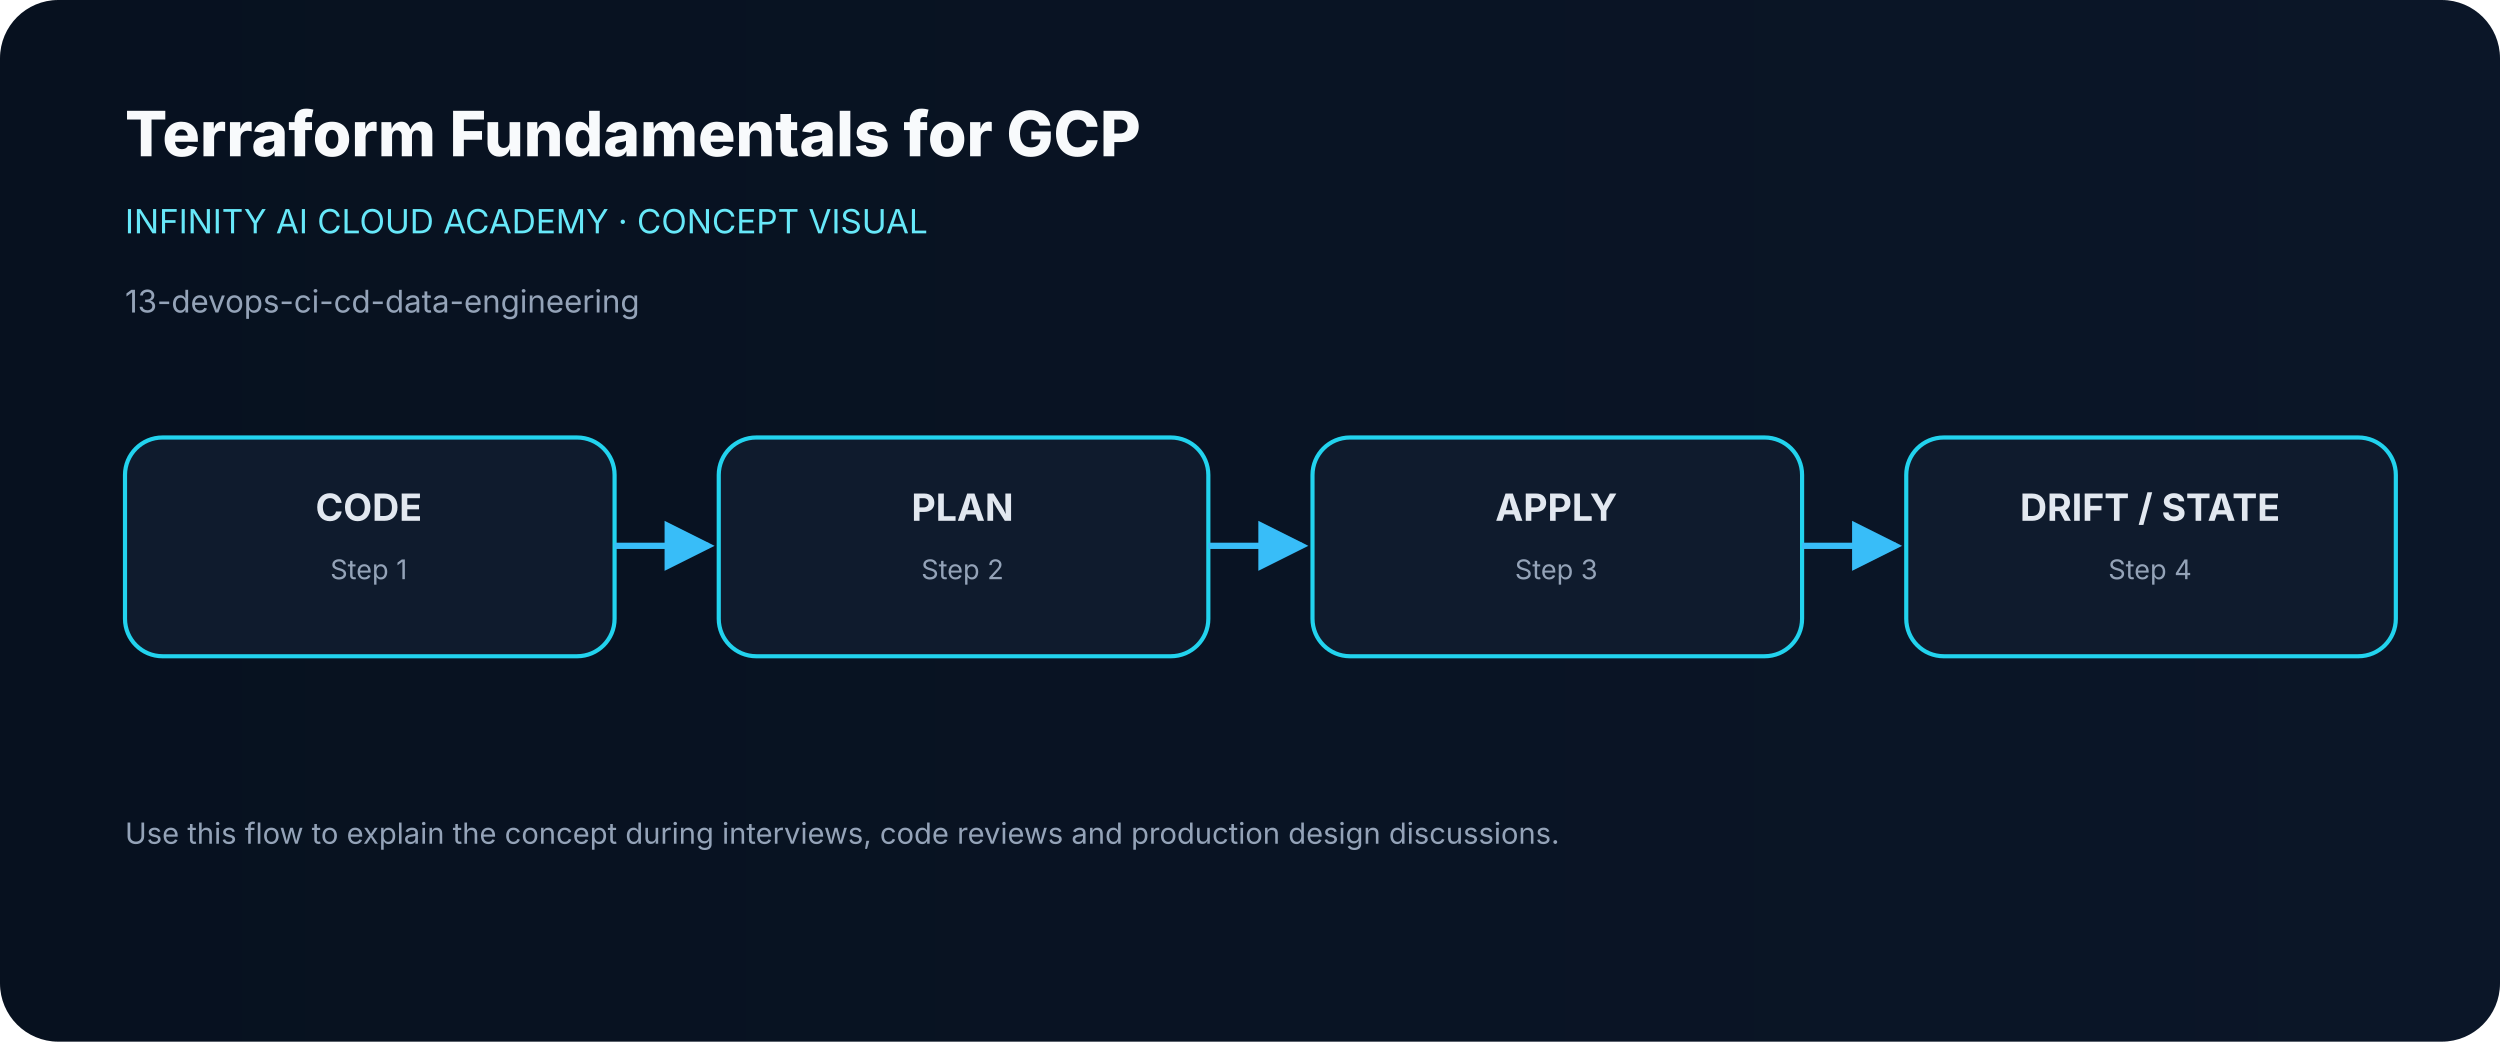
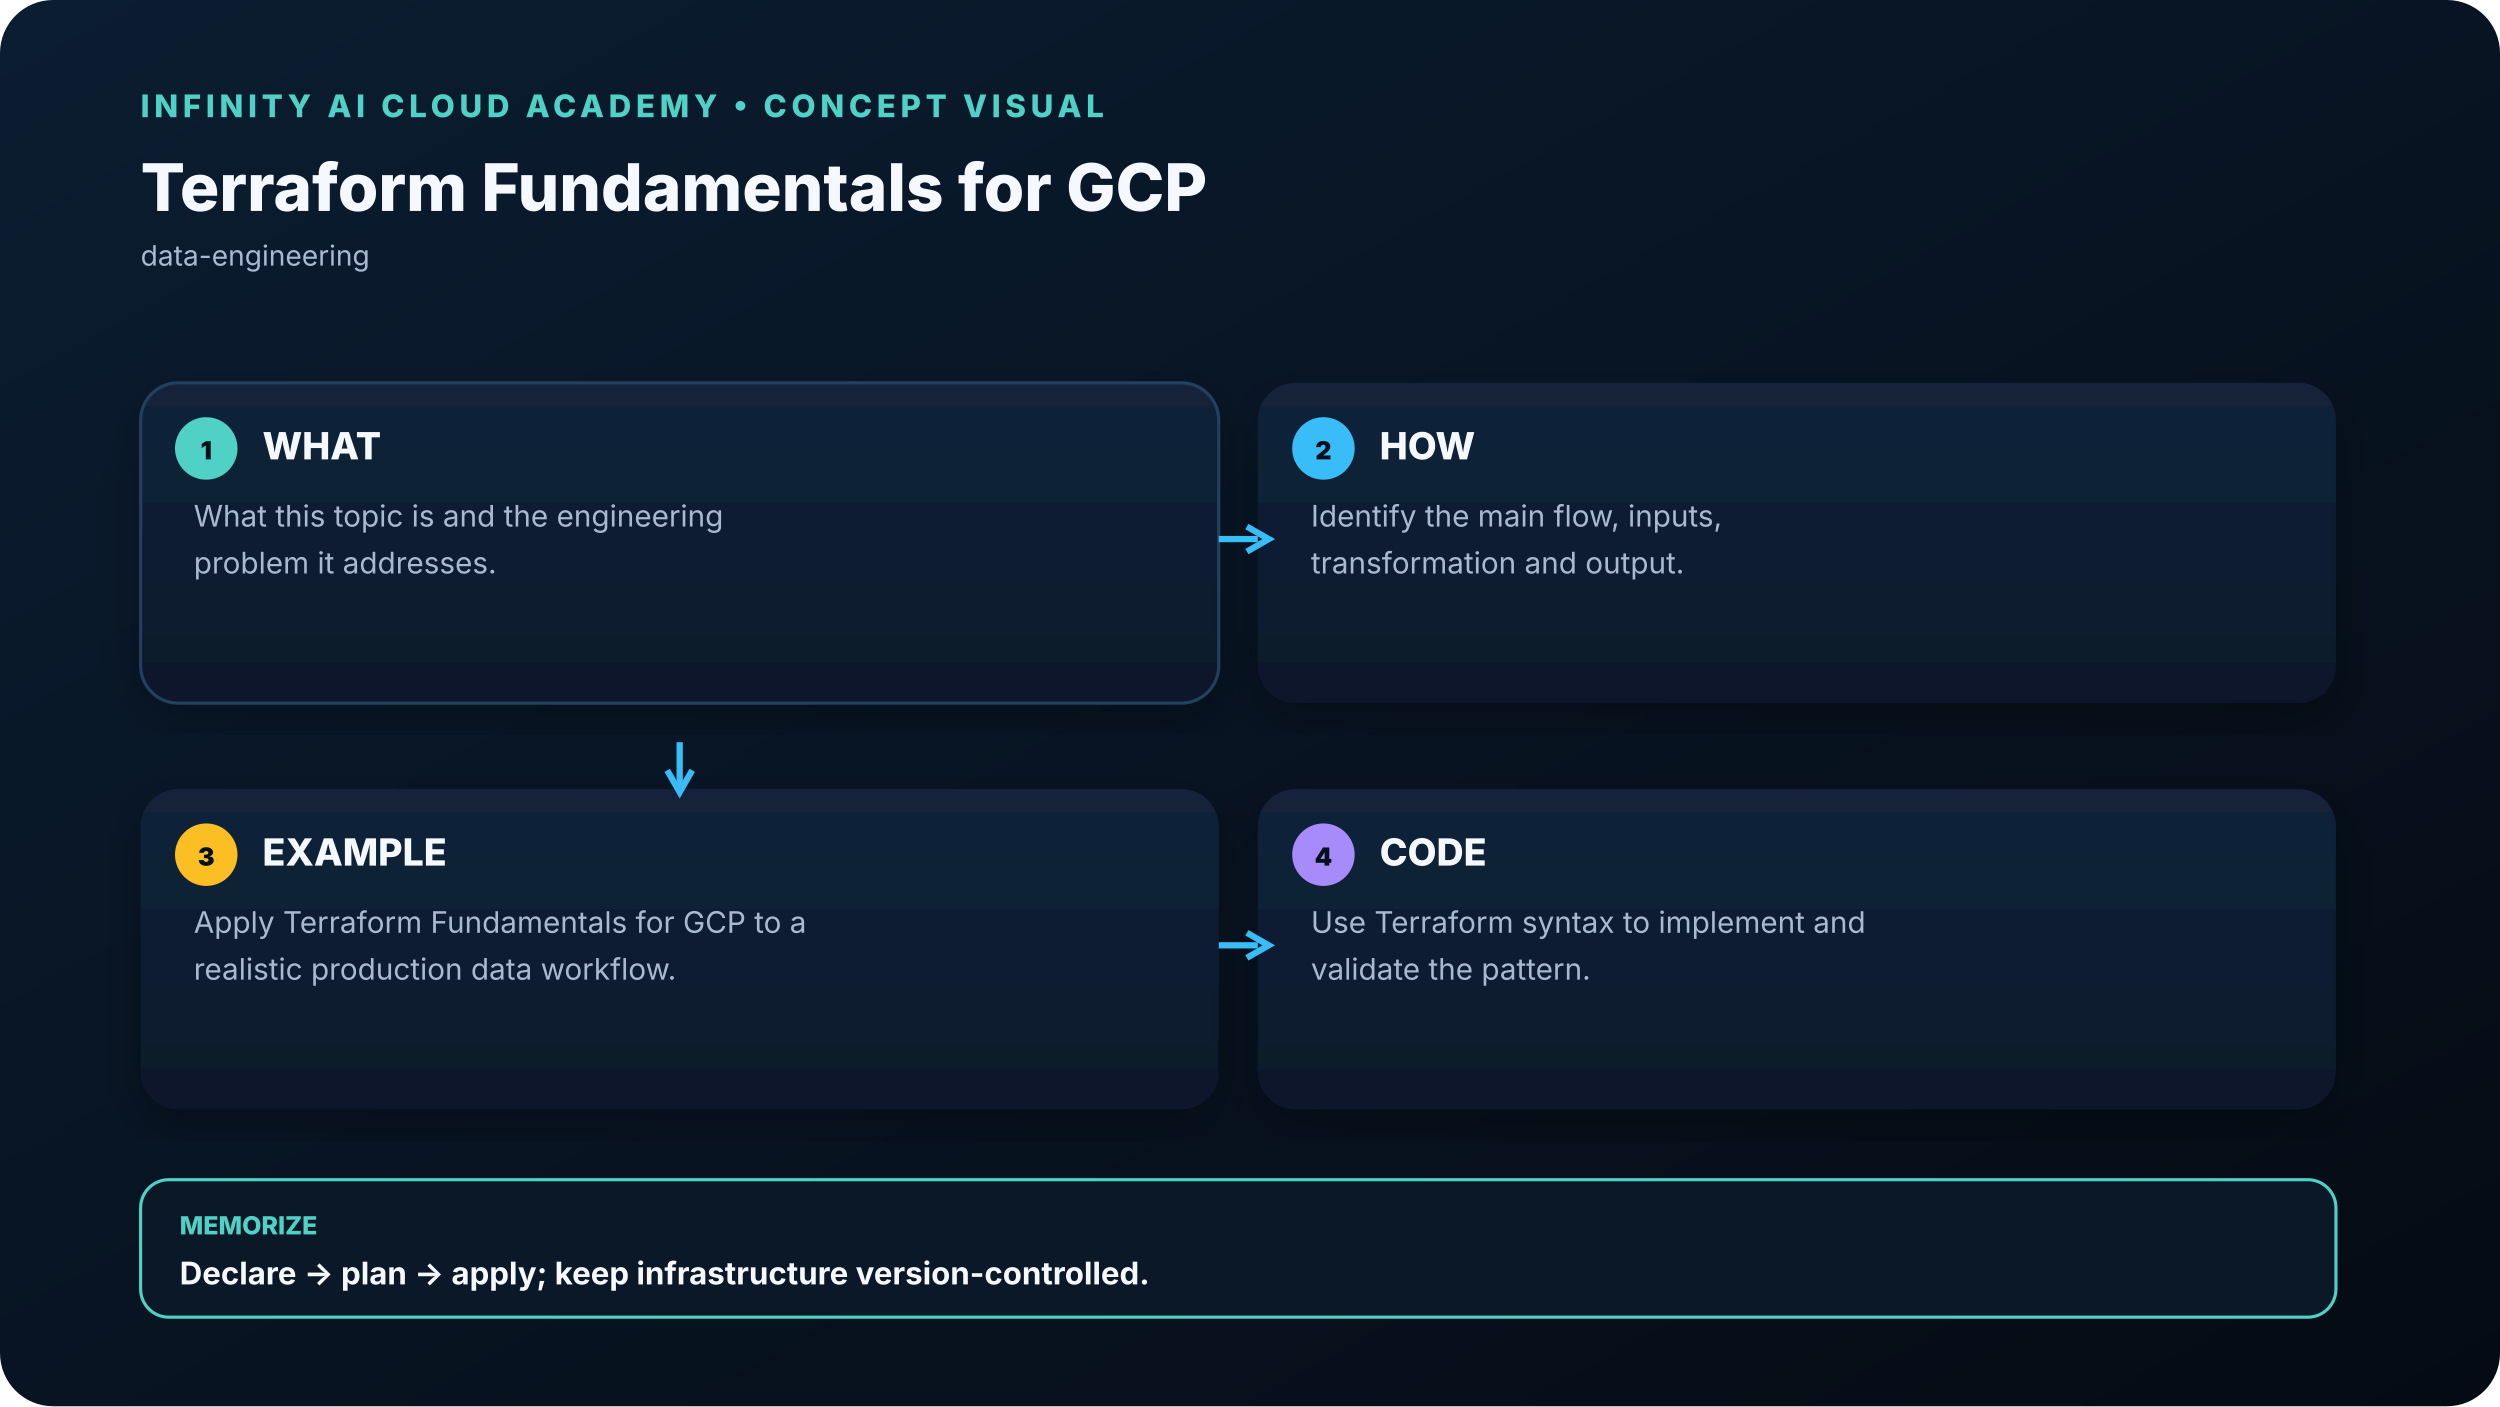
- <svg xmlns="http://www.w3.org/2000/svg" width="1200" height="500" viewBox="0 0 1200 500">
+ <svg xmlns="http://www.w3.org/2000/svg" width="1600" height="900" viewBox="0 0 1600 900">
  <defs>
-     <linearGradient id="g" x1="0" x2="1">
-       <stop stop-color="#07111f" />
-       <stop offset="1" stop-color="#0b1628" />
+     <linearGradient id="bg" x1="0" y1="0" x2="1" y2="1">
+       <stop offset="0" stop-color="#0b1d31" />
+       <stop offset="1" stop-color="#050b14" />
    </linearGradient>
-     <marker id="a" markerWidth="8" markerHeight="8" refX="7" refY="4" orient="auto">
-       <path d="M0,0 L8,4 L0,8 z" fill="#38bdf8" />
-     </marker>
+     <linearGradient id="card" x1="0" y1="0" x2="0" y2="1">
+       <stop offset="0" stop-color="#12243a" />
+       <stop offset="1" stop-color="#0b1829" />
+     </linearGradient>
+     <filter id="shadow">
+       <feDropShadow dx="0" dy="12" stdDeviation="16" flood-color="#000" flood-opacity=".28" />
+     </filter>
  </defs>
-   <rect width="1200" height="500" rx="28" fill="url(#g)" />
-   <text x="60" y="75" font-family="Inter,Arial" font-size="30" font-weight="800" fill="#f8fafc">Terraform Fundamentals for GCP</text>
-   <text x="60" y="112" font-family="Inter,Arial" font-size="16" fill="#67e8f9">INFINITY AI CLOUD ACADEMY · CONCEPT VISUAL</text>
-   <text x="60" y="150" font-family="Inter,Arial" font-size="15" fill="#94a3b8">13-devops-ci-cd-data-engineering</text>
-   <rect x="60" y="210" width="235" height="105" rx="18" fill="#0f1b2d" stroke="#22d3ee" stroke-width="2" />
-   <text x="177" y="250" text-anchor="middle" font-family="Inter,Arial" font-size="18" font-weight="700" fill="#e2e8f0">CODE</text>
-   <text x="177" y="278" text-anchor="middle" font-family="Inter,Arial" font-size="13" fill="#94a3b8">Step 1</text>
-   <line x1="295" y1="262" x2="340" y2="262" stroke="#38bdf8" stroke-width="3" marker-end="url(#a)" />
-   <rect x="345" y="210" width="235" height="105" rx="18" fill="#0f1b2d" stroke="#22d3ee" stroke-width="2" />
-   <text x="462" y="250" text-anchor="middle" font-family="Inter,Arial" font-size="18" font-weight="700" fill="#e2e8f0">PLAN</text>
-   <text x="462" y="278" text-anchor="middle" font-family="Inter,Arial" font-size="13" fill="#94a3b8">Step 2</text>
-   <line x1="580" y1="262" x2="625" y2="262" stroke="#38bdf8" stroke-width="3" marker-end="url(#a)" />
-   <rect x="630" y="210" width="235" height="105" rx="18" fill="#0f1b2d" stroke="#22d3ee" stroke-width="2" />
-   <text x="747" y="250" text-anchor="middle" font-family="Inter,Arial" font-size="18" font-weight="700" fill="#e2e8f0">APPLY</text>
-   <text x="747" y="278" text-anchor="middle" font-family="Inter,Arial" font-size="13" fill="#94a3b8">Step 3</text>
-   <line x1="865" y1="262" x2="910" y2="262" stroke="#38bdf8" stroke-width="3" marker-end="url(#a)" />
-   <rect x="915" y="210" width="235" height="105" rx="18" fill="#0f1b2d" stroke="#22d3ee" stroke-width="2" />
-   <text x="1032" y="250" text-anchor="middle" font-family="Inter,Arial" font-size="18" font-weight="700" fill="#e2e8f0">DRIFT / STATE</text>
-   <text x="1032" y="278" text-anchor="middle" font-family="Inter,Arial" font-size="13" fill="#94a3b8">Step 4</text>
-   <text x="60" y="405" font-family="Inter,Arial" font-size="14" fill="#94a3b8">Use this flow to explain the concept during interviews, code reviews and production design discussions.</text>
+   <rect width="1600" height="900" rx="34" fill="url(#bg)" />
+   <text x="90" y="75" fill="#4fd1c5" font-family="Inter,Segoe UI,Arial" font-size="20" font-weight="800" letter-spacing="3">INFINITY AI CLOUD ACADEMY • CONCEPT VISUAL</text>
+   <text x="90" y="135" fill="#f5f9ff" font-family="Inter,Segoe UI,Arial" font-size="42" font-weight="800">Terraform Fundamentals for GCP</text>
+   <text x="90" y="170" fill="#a9bad0" font-family="Inter,Segoe UI,Arial" font-size="18">data-engineering</text>
+   <rect x="90" y="245" width="690" height="205" rx="24" fill="url(#card)" stroke="#24415f" stroke-width="2" filter="url(#shadow)" />
+   <circle cx="132" cy="287" r="20" fill="#4fd1c5" />
+   <text x="132" y="294" text-anchor="middle" fill="#04101b" font-family="Inter,Segoe UI,Arial" font-size="16" font-weight="900">1</text>
+   <text x="168" y="294" fill="#f5f9ff" font-family="Inter,Segoe UI,Arial" font-size="24" font-weight="800">WHAT</text>
+   <text x="124" y="337" fill="#a9bad0" font-family="Inter,Segoe UI,Arial" font-size="19">What this topic is and the engineering</text>
+   <text x="124" y="367" fill="#a9bad0" font-family="Inter,Segoe UI,Arial" font-size="19">problem it addresses.</text>
+   <rect x="805" y="245" width="690" height="205" rx="24" fill="url(#card)" stroke="problem it addresses." stroke-width="2" filter="url(#shadow)" />
+   <circle cx="847" cy="287" r="20" fill="#38bdf8" />
+   <text x="847" y="294" text-anchor="middle" fill="#04101b" font-family="Inter,Segoe UI,Arial" font-size="16" font-weight="900">2</text>
+   <text x="883" y="294" fill="#f5f9ff" font-family="Inter,Segoe UI,Arial" font-size="24" font-weight="800">HOW</text>
+   <text x="839" y="337" fill="#a9bad0" font-family="Inter,Segoe UI,Arial" font-size="19">Identify the main flow, inputs,</text>
+   <text x="839" y="367" fill="#a9bad0" font-family="Inter,Segoe UI,Arial" font-size="19">transformation and output.</text>
+   <rect x="90" y="505" width="690" height="205" rx="24" fill="url(#card)" stroke="transformation and output." stroke-width="2" filter="url(#shadow)" />
+   <circle cx="132" cy="547" r="20" fill="#fbbf24" />
+   <text x="132" y="554" text-anchor="middle" fill="#04101b" font-family="Inter,Segoe UI,Arial" font-size="16" font-weight="900">3</text>
+   <text x="168" y="554" fill="#f5f9ff" font-family="Inter,Segoe UI,Arial" font-size="24" font-weight="800">EXAMPLE</text>
+   <text x="124" y="597" fill="#a9bad0" font-family="Inter,Segoe UI,Arial" font-size="19">Apply Terraform Fundamentals for GCP to a</text>
+   <text x="124" y="627" fill="#a9bad0" font-family="Inter,Segoe UI,Arial" font-size="19">realistic production data workflow.</text>
+   <rect x="805" y="505" width="690" height="205" rx="24" fill="url(#card)" stroke="realistic production data workflow." stroke-width="2" filter="url(#shadow)" />
+   <circle cx="847" cy="547" r="20" fill="#a78bfa" />
+   <text x="847" y="554" text-anchor="middle" fill="#04101b" font-family="Inter,Segoe UI,Arial" font-size="16" font-weight="900">4</text>
+   <text x="883" y="554" fill="#f5f9ff" font-family="Inter,Segoe UI,Arial" font-size="24" font-weight="800">CODE</text>
+   <text x="839" y="597" fill="#a9bad0" font-family="Inter,Segoe UI,Arial" font-size="19">Use Terraform syntax to implement and</text>
+   <text x="839" y="627" fill="#a9bad0" font-family="Inter,Segoe UI,Arial" font-size="19">validate the pattern.</text>
+   <path d="M780 345 H805" stroke="#38bdf8" stroke-width="4" />
+   <path d="M798 337 l14 8 -14 8" fill="none" stroke="#38bdf8" stroke-width="4" />
+   <path d="M435 475 V505" stroke="#38bdf8" stroke-width="4" />
+   <path d="M427 493 l8 14 8-14" fill="none" stroke="#38bdf8" stroke-width="4" />
+   <path d="M780 605 H805" stroke="#38bdf8" stroke-width="4" />
+   <path d="M798 597 l14 8 -14 8" fill="none" stroke="#38bdf8" stroke-width="4" />
+   <rect x="90" y="755" width="1405" height="88" rx="18" fill="#0b1828" stroke="#4fd1c5" stroke-width="2" />
+   <text x="115" y="790" fill="#4fd1c5" font-family="Inter,Segoe UI,Arial" font-size="16" font-weight="800">MEMORIZE</text>
+   <text x="115" y="822" fill="#f5f9ff" font-family="Inter,Segoe UI,Arial" font-size="20" font-weight="700">Declare → plan → apply; keep infrastructure version-controlled.</text>
</svg>
